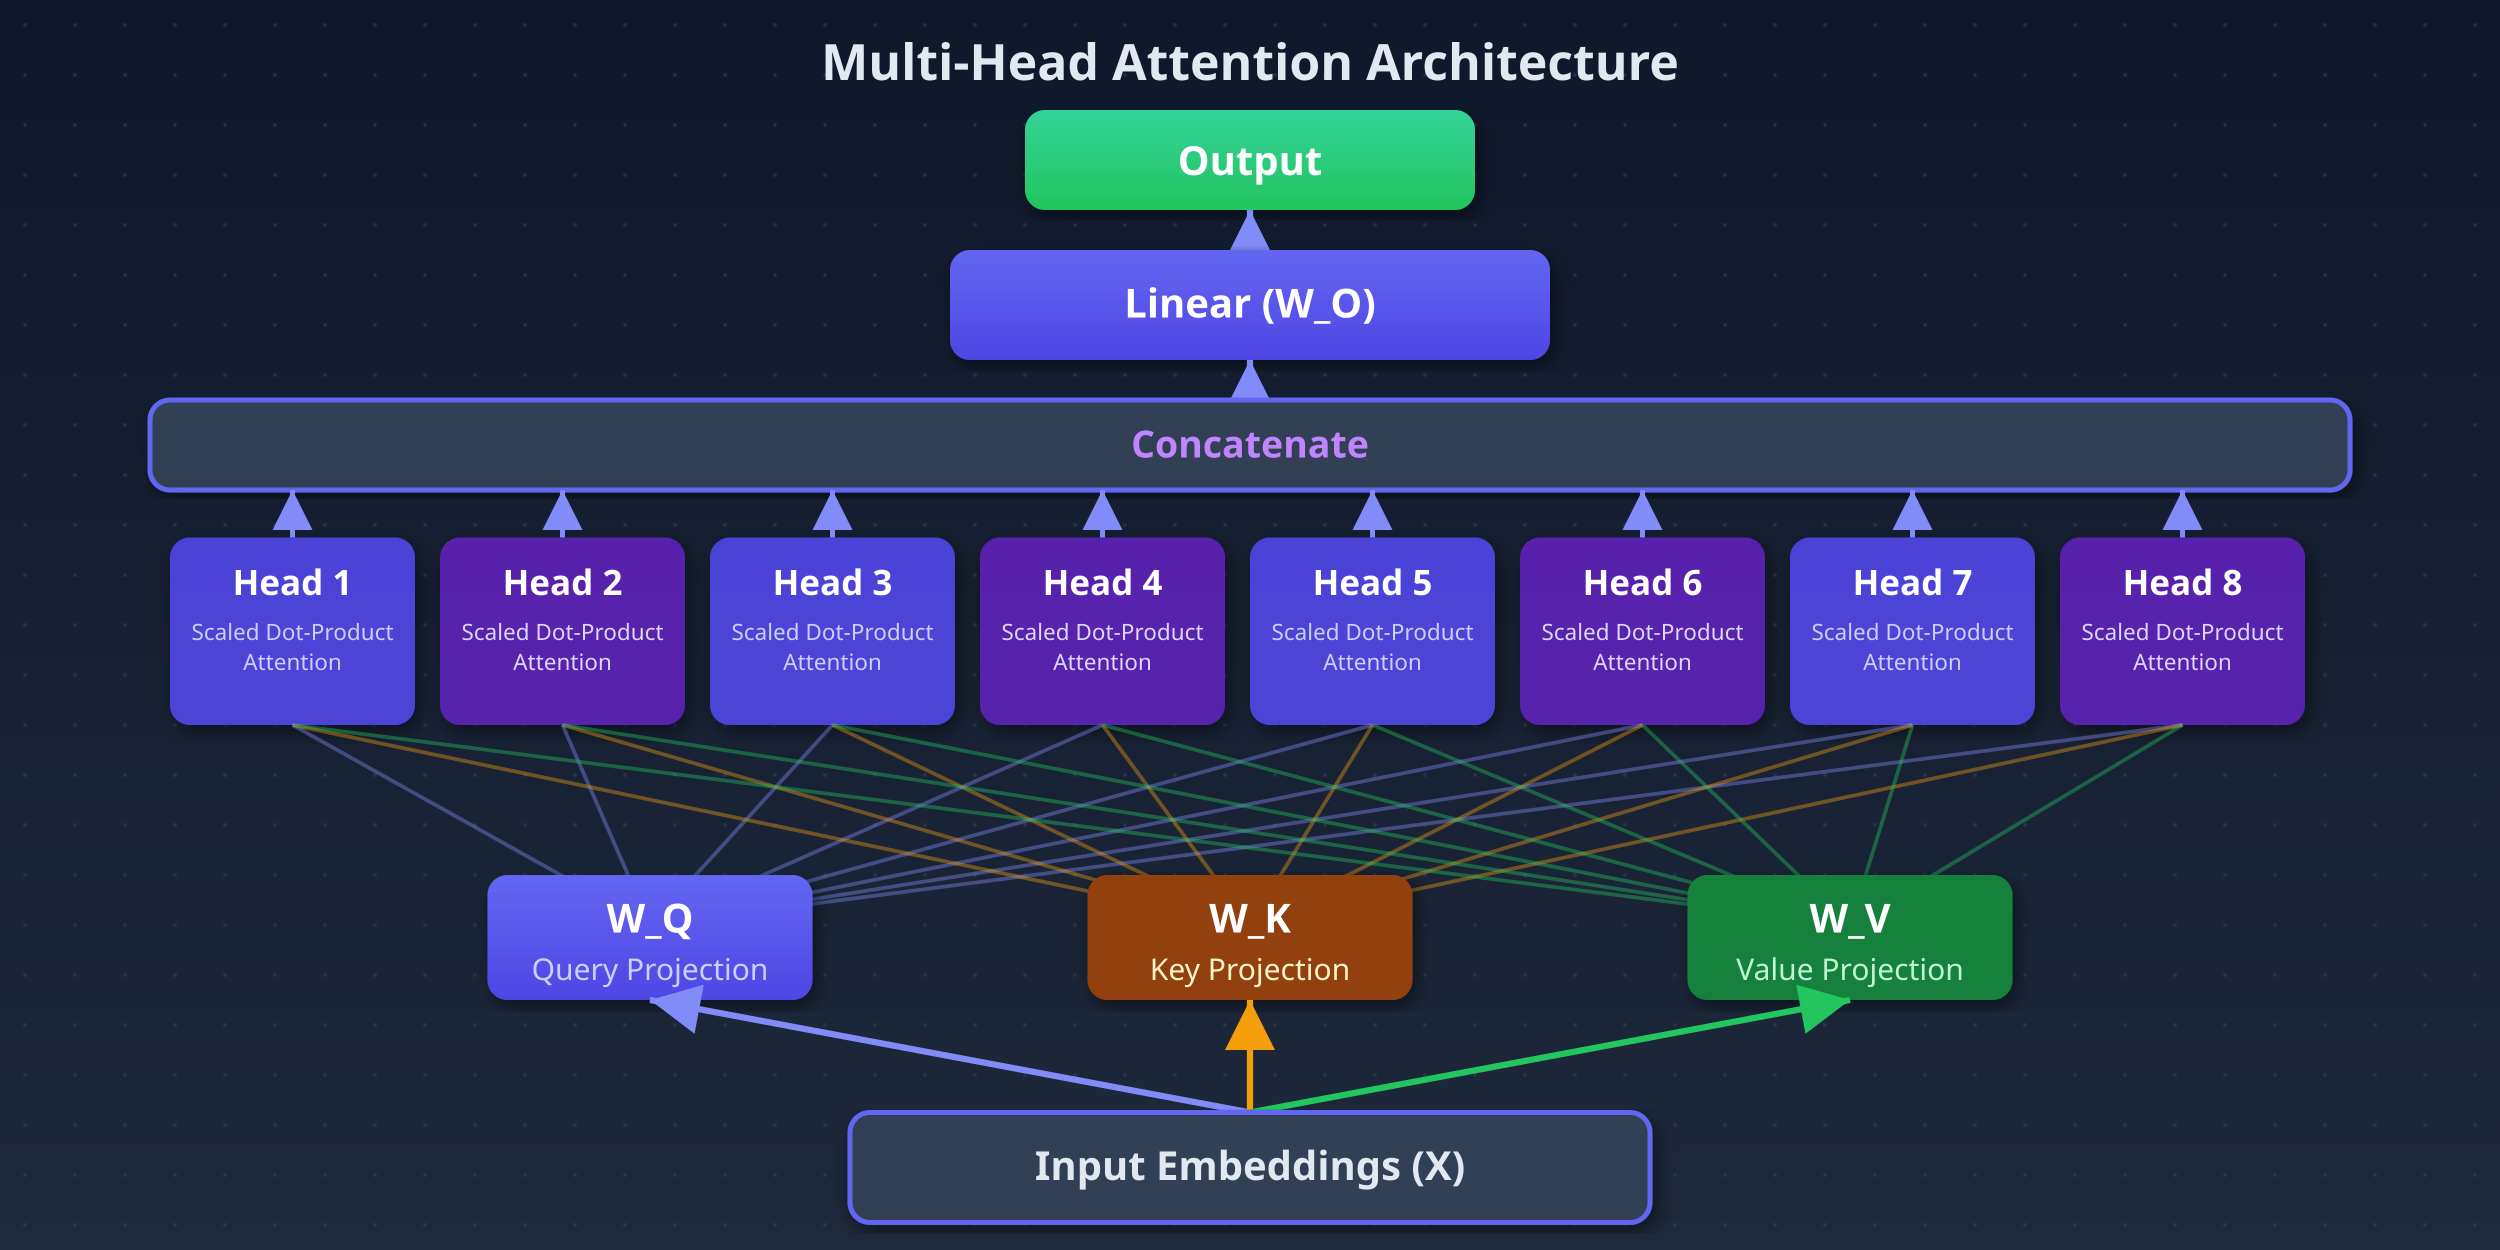
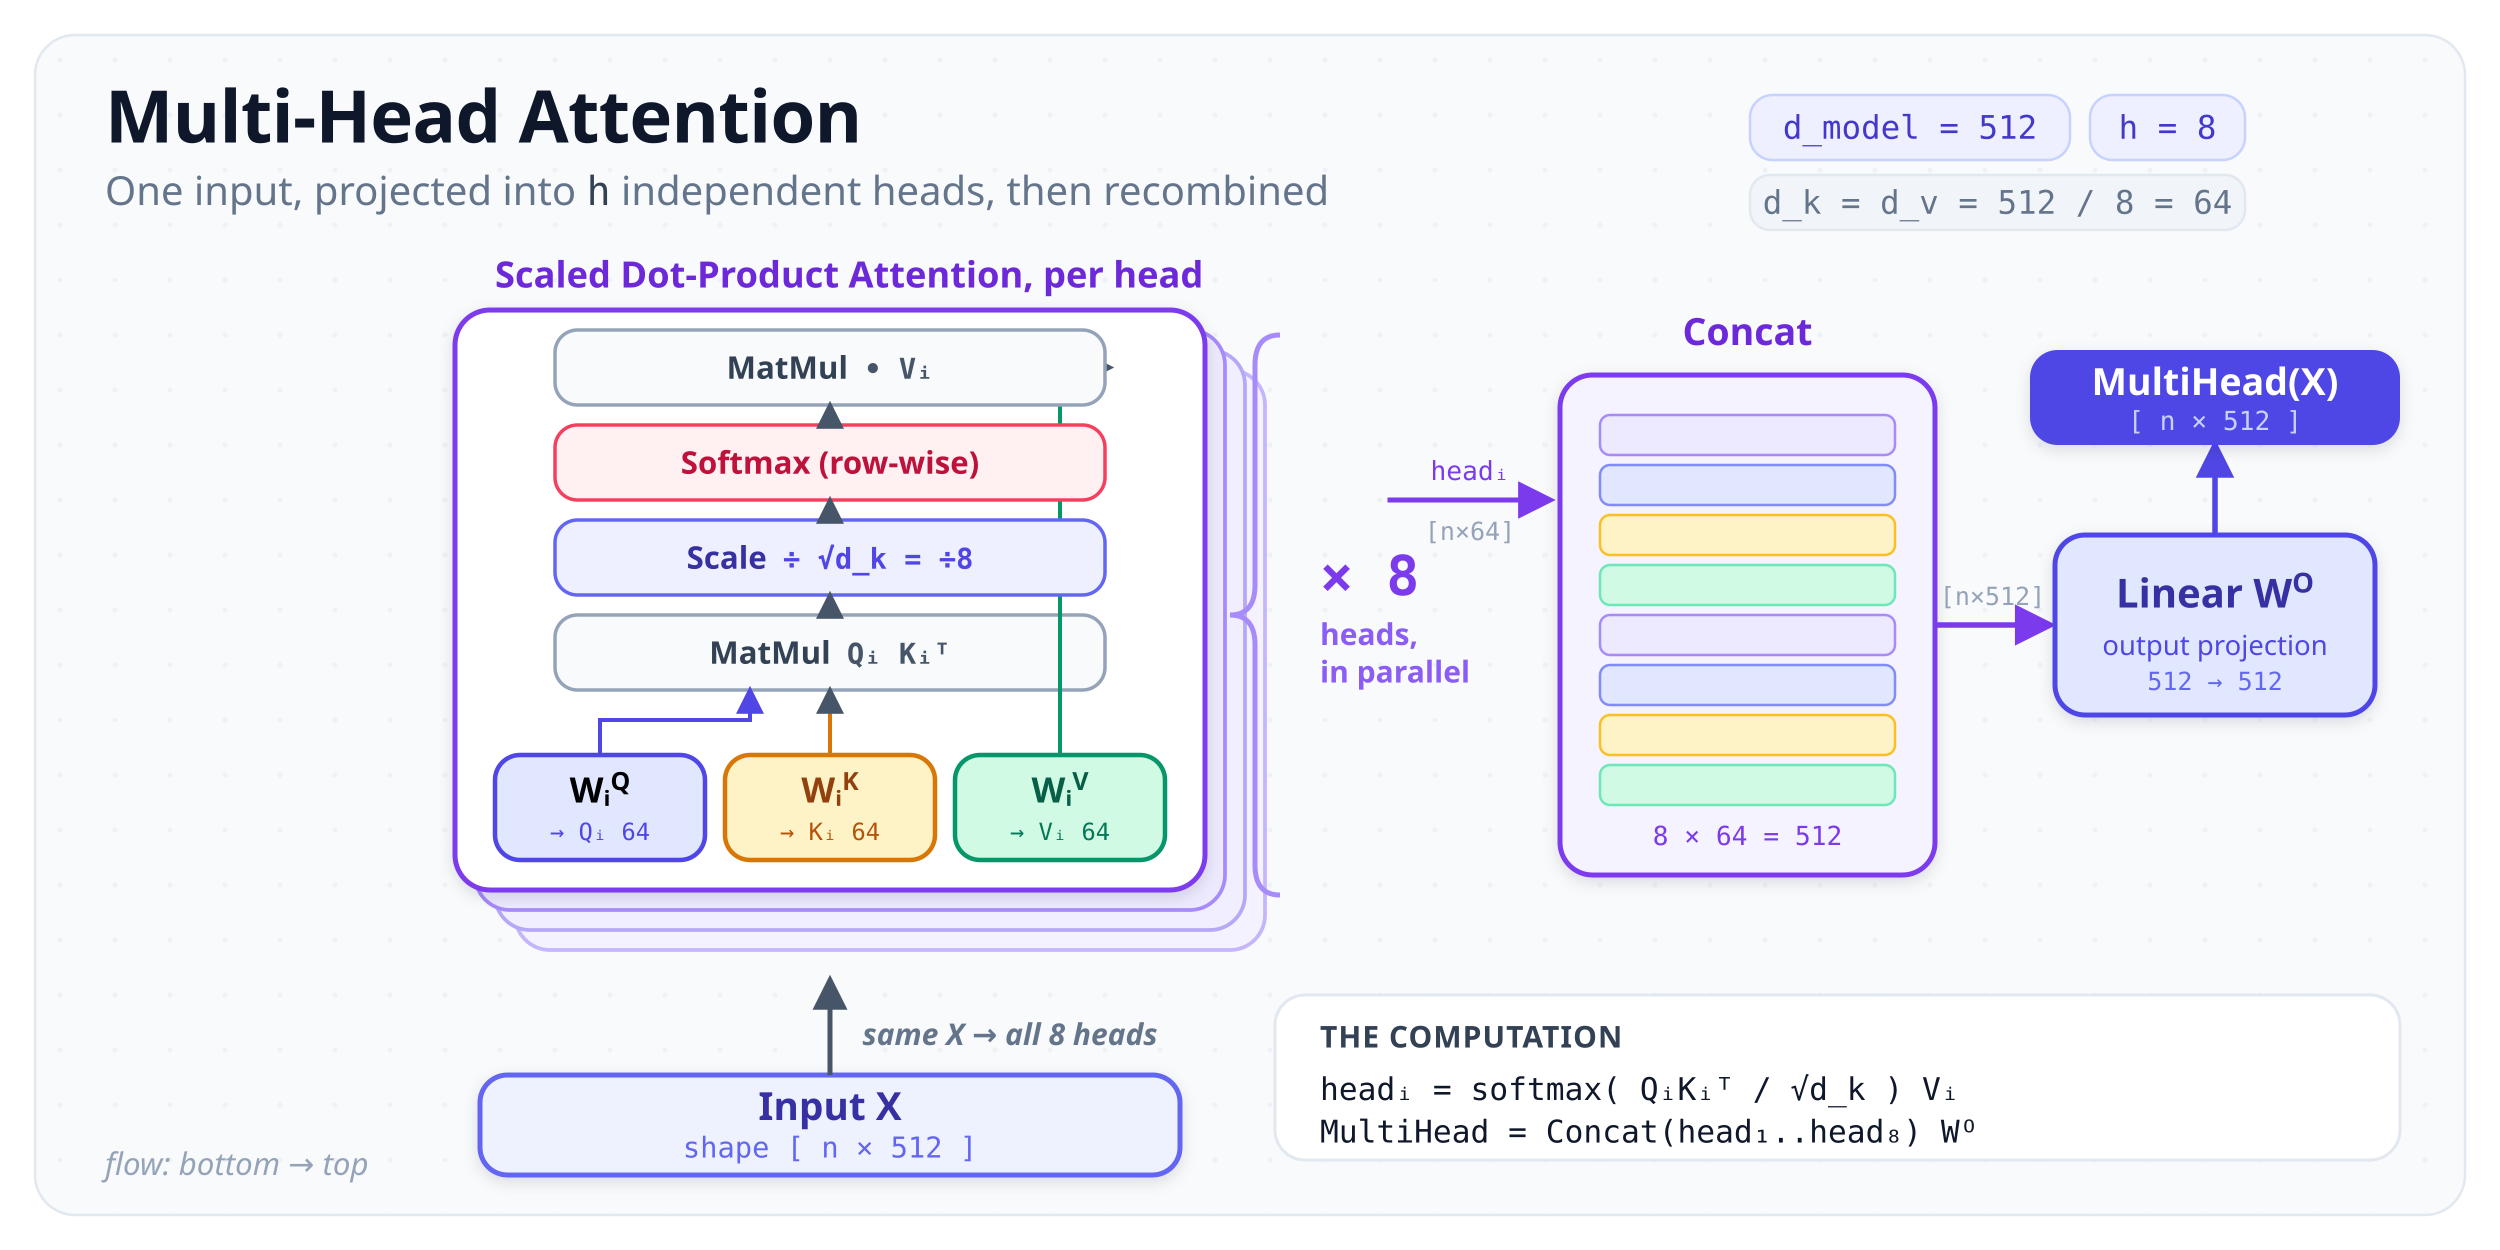
- <svg xmlns="http://www.w3.org/2000/svg" viewBox="0 0 1000 500">
+ <svg xmlns="http://www.w3.org/2000/svg" width="1000" height="500" viewBox="0 0 1000 500" font-family="Montserrat, ui-sans-serif, system-ui, sans-serif">
  <defs>
-     <linearGradient id="bg" x1="0" y1="0" x2="0" y2="1">
-       <stop offset="0%" stop-color="#0f172a" />
-       <stop offset="100%" stop-color="#1e293b" />
-     </linearGradient>
-     <linearGradient id="indigo" x1="0" y1="0" x2="0" y2="1">
-       <stop offset="0%" stop-color="#6366f1" />
-       <stop offset="100%" stop-color="#4f46e5" />
-     </linearGradient>
-     <linearGradient id="purple" x1="0" y1="0" x2="0" y2="1">
-       <stop offset="0%" stop-color="#c084fc" />
-       <stop offset="100%" stop-color="#a855f7" />
-     </linearGradient>
-     <linearGradient id="greenG" x1="0" y1="0" x2="0" y2="1">
-       <stop offset="0%" stop-color="#34d399" />
-       <stop offset="100%" stop-color="#22c55e" />
-     </linearGradient>
-     <filter id="shadow">
-       <feDropShadow dx="2" dy="3" stdDeviation="4" flood-color="#000" flood-opacity="0.5" />
+     <filter id="cardShadow" x="-20%" y="-20%" width="140%" height="140%">
+       <feDropShadow dx="0" dy="2" stdDeviation="3" flood-color="#1E293B" flood-opacity="0.12" />
    </filter>
-     <filter id="glow">
-       <feGaussianBlur stdDeviation="3" result="blur" />
-       <feMerge>
-         <feMergeNode in="blur" />
-         <feMergeNode in="SourceGraphic" />
-       </feMerge>
-     </filter>
-     <marker id="arrow" viewBox="0 0 10 10" refX="10" refY="5" markerWidth="8" markerHeight="8" orient="auto-start-reverse">
-       <path d="M 0 0 L 10 5 L 0 10 z" fill="#818cf8" />
+     <marker id="ar-slate" viewBox="0 0 10 10" refX="8.5" refY="5" markerWidth="7" markerHeight="7" orient="auto-start-reverse">
+       <path d="M0 0 L10 5 L0 10 z" fill="#475569" />
    </marker>
-     <marker id="arrowAmber" viewBox="0 0 10 10" refX="10" refY="5" markerWidth="8" markerHeight="8" orient="auto-start-reverse">
-       <path d="M 0 0 L 10 5 L 0 10 z" fill="#f59e0b" />
+     <marker id="ar-indigo" viewBox="0 0 10 10" refX="8.5" refY="5" markerWidth="7" markerHeight="7" orient="auto-start-reverse">
+       <path d="M0 0 L10 5 L0 10 z" fill="#4F46E5" />
    </marker>
-     <marker id="arrowGreen" viewBox="0 0 10 10" refX="10" refY="5" markerWidth="8" markerHeight="8" orient="auto-start-reverse">
-       <path d="M 0 0 L 10 5 L 0 10 z" fill="#22c55e" />
+     <marker id="ar-violet" viewBox="0 0 10 10" refX="8.5" refY="5" markerWidth="7.5" markerHeight="7.5" orient="auto-start-reverse">
+       <path d="M0 0 L10 5 L0 10 z" fill="#7C3AED" />
    </marker>
-     <pattern id="dots" x="0" y="0" width="20" height="20" patternUnits="userSpaceOnUse">
-       <circle cx="10" cy="10" r="0.8" fill="#334155" opacity="0.5" />
+     <pattern id="dotgrid" x="0" y="0" width="22" height="22" patternUnits="userSpaceOnUse">
+       <circle cx="2" cy="2" r="1" fill="#EEF2F7" />
    </pattern>
  </defs>
-   <rect width="1000" height="500" fill="url(#bg)" />
-   <rect width="1000" height="500" fill="url(#dots)" />
-   <text x="500" y="32" text-anchor="middle" font-family="system-ui, sans-serif" font-size="20" font-weight="bold" fill="#e2e8f0">Multi-Head Attention Architecture</text>
-   <rect x="410" y="44" width="180" height="40" rx="8" fill="url(#greenG)" filter="url(#shadow)" />
-   <text x="500" y="70" text-anchor="middle" font-family="system-ui, sans-serif" font-size="16" font-weight="bold" fill="#fff">Output</text>
-   <line x1="500" y1="100" x2="500" y2="84" stroke="#818cf8" stroke-width="2.5" marker-end="url(#arrow)" />
-   <rect x="380" y="100" width="240" height="44" rx="8" fill="url(#indigo)" filter="url(#shadow)" />
-   <text x="500" y="127" text-anchor="middle" font-family="system-ui, sans-serif" font-size="16" font-weight="bold" fill="#fff">Linear (W_O)</text>
-   <line x1="500" y1="160" x2="500" y2="144" stroke="#818cf8" stroke-width="2.5" marker-end="url(#arrow)" />
-   <rect x="60" y="160" width="880" height="36" rx="8" fill="#334155" stroke="#6366f1" stroke-width="2" filter="url(#shadow)" />
-   <text x="500" y="183" text-anchor="middle" font-family="system-ui, sans-serif" font-size="15" font-weight="bold" fill="#c084fc">Concatenate</text>
-   <rect x="68" y="215" width="98" height="75" rx="8" fill="#4f46e5" opacity="0.92" filter="url(#shadow)" />
-   <text x="117" y="238" text-anchor="middle" font-family="system-ui, sans-serif" font-size="14" font-weight="bold" fill="#fff">Head 1</text>
-   <text x="117" y="256" text-anchor="middle" font-family="system-ui, sans-serif" font-size="9" fill="#c7d2fe">Scaled Dot-Product</text>
-   <text x="117" y="268" text-anchor="middle" font-family="system-ui, sans-serif" font-size="9" fill="#c7d2fe">Attention</text>
-   <line x1="117" y1="215" x2="117" y2="196" stroke="#818cf8" stroke-width="2" marker-end="url(#arrow)" />
-   <rect x="176" y="215" width="98" height="75" rx="8" fill="#5b21b6" opacity="0.92" filter="url(#shadow)" />
-   <text x="225" y="238" text-anchor="middle" font-family="system-ui, sans-serif" font-size="14" font-weight="bold" fill="#fff">Head 2</text>
-   <text x="225" y="256" text-anchor="middle" font-family="system-ui, sans-serif" font-size="9" fill="#ddd6fe">Scaled Dot-Product</text>
-   <text x="225" y="268" text-anchor="middle" font-family="system-ui, sans-serif" font-size="9" fill="#ddd6fe">Attention</text>
-   <line x1="225" y1="215" x2="225" y2="196" stroke="#818cf8" stroke-width="2" marker-end="url(#arrow)" />
-   <rect x="284" y="215" width="98" height="75" rx="8" fill="#4f46e5" opacity="0.92" filter="url(#shadow)" />
-   <text x="333" y="238" text-anchor="middle" font-family="system-ui, sans-serif" font-size="14" font-weight="bold" fill="#fff">Head 3</text>
-   <text x="333" y="256" text-anchor="middle" font-family="system-ui, sans-serif" font-size="9" fill="#c7d2fe">Scaled Dot-Product</text>
-   <text x="333" y="268" text-anchor="middle" font-family="system-ui, sans-serif" font-size="9" fill="#c7d2fe">Attention</text>
-   <line x1="333" y1="215" x2="333" y2="196" stroke="#818cf8" stroke-width="2" marker-end="url(#arrow)" />
-   <rect x="392" y="215" width="98" height="75" rx="8" fill="#5b21b6" opacity="0.92" filter="url(#shadow)" />
-   <text x="441" y="238" text-anchor="middle" font-family="system-ui, sans-serif" font-size="14" font-weight="bold" fill="#fff">Head 4</text>
-   <text x="441" y="256" text-anchor="middle" font-family="system-ui, sans-serif" font-size="9" fill="#ddd6fe">Scaled Dot-Product</text>
-   <text x="441" y="268" text-anchor="middle" font-family="system-ui, sans-serif" font-size="9" fill="#ddd6fe">Attention</text>
-   <line x1="441" y1="215" x2="441" y2="196" stroke="#818cf8" stroke-width="2" marker-end="url(#arrow)" />
-   <rect x="500" y="215" width="98" height="75" rx="8" fill="#4f46e5" opacity="0.92" filter="url(#shadow)" />
-   <text x="549" y="238" text-anchor="middle" font-family="system-ui, sans-serif" font-size="14" font-weight="bold" fill="#fff">Head 5</text>
-   <text x="549" y="256" text-anchor="middle" font-family="system-ui, sans-serif" font-size="9" fill="#c7d2fe">Scaled Dot-Product</text>
-   <text x="549" y="268" text-anchor="middle" font-family="system-ui, sans-serif" font-size="9" fill="#c7d2fe">Attention</text>
-   <line x1="549" y1="215" x2="549" y2="196" stroke="#818cf8" stroke-width="2" marker-end="url(#arrow)" />
-   <rect x="608" y="215" width="98" height="75" rx="8" fill="#5b21b6" opacity="0.92" filter="url(#shadow)" />
-   <text x="657" y="238" text-anchor="middle" font-family="system-ui, sans-serif" font-size="14" font-weight="bold" fill="#fff">Head 6</text>
-   <text x="657" y="256" text-anchor="middle" font-family="system-ui, sans-serif" font-size="9" fill="#ddd6fe">Scaled Dot-Product</text>
-   <text x="657" y="268" text-anchor="middle" font-family="system-ui, sans-serif" font-size="9" fill="#ddd6fe">Attention</text>
-   <line x1="657" y1="215" x2="657" y2="196" stroke="#818cf8" stroke-width="2" marker-end="url(#arrow)" />
-   <rect x="716" y="215" width="98" height="75" rx="8" fill="#4f46e5" opacity="0.92" filter="url(#shadow)" />
-   <text x="765" y="238" text-anchor="middle" font-family="system-ui, sans-serif" font-size="14" font-weight="bold" fill="#fff">Head 7</text>
-   <text x="765" y="256" text-anchor="middle" font-family="system-ui, sans-serif" font-size="9" fill="#c7d2fe">Scaled Dot-Product</text>
-   <text x="765" y="268" text-anchor="middle" font-family="system-ui, sans-serif" font-size="9" fill="#c7d2fe">Attention</text>
-   <line x1="765" y1="215" x2="765" y2="196" stroke="#818cf8" stroke-width="2" marker-end="url(#arrow)" />
-   <rect x="824" y="215" width="98" height="75" rx="8" fill="#5b21b6" opacity="0.92" filter="url(#shadow)" />
-   <text x="873" y="238" text-anchor="middle" font-family="system-ui, sans-serif" font-size="14" font-weight="bold" fill="#fff">Head 8</text>
-   <text x="873" y="256" text-anchor="middle" font-family="system-ui, sans-serif" font-size="9" fill="#ddd6fe">Scaled Dot-Product</text>
-   <text x="873" y="268" text-anchor="middle" font-family="system-ui, sans-serif" font-size="9" fill="#ddd6fe">Attention</text>
-   <line x1="873" y1="215" x2="873" y2="196" stroke="#818cf8" stroke-width="2" marker-end="url(#arrow)" />
-   <g stroke="#818cf8" stroke-width="1.5" opacity="0.4">
-     <line x1="260" y1="370" x2="117" y2="290" />
-     <line x1="260" y1="370" x2="225" y2="290" />
-     <line x1="260" y1="370" x2="333" y2="290" />
-     <line x1="260" y1="370" x2="441" y2="290" />
-     <line x1="260" y1="370" x2="549" y2="290" />
-     <line x1="260" y1="370" x2="657" y2="290" />
-     <line x1="260" y1="370" x2="765" y2="290" />
-     <line x1="260" y1="370" x2="873" y2="290" />
+   <rect width="1000" height="500" fill="#FFFFFF" />
+   <rect x="14" y="14" width="972" height="472" rx="16" fill="#F8FAFC" stroke="#E2E8F0" stroke-width="1" />
+   <rect x="15" y="15" width="970" height="470" rx="15" fill="url(#dotgrid)" />
+   <text x="42" y="57" font-size="29" font-weight="700" fill="#0F172A" letter-spacing="-0.3">Multi-Head Attention</text>
+   <text x="42" y="82" font-size="16" font-weight="500" fill="#64748B">One input, projected into <tspan font-family="JetBrains Mono, ui-monospace, monospace" fill="#334155">h</tspan> independent heads, then recombined</text>
+   <g font-family="JetBrains Mono, ui-monospace, monospace" font-size="13">
+     <rect x="700" y="38" width="128" height="26" rx="9" fill="#EEF0FF" stroke="#C7D2FE" stroke-width="1" />
+     <text x="764" y="55.5" text-anchor="middle" fill="#4338CA">d_model = 512</text>
+     <rect x="836" y="38" width="62" height="26" rx="9" fill="#EEF0FF" stroke="#C7D2FE" stroke-width="1" />
+     <text x="867" y="55.5" text-anchor="middle" fill="#4338CA">h = 8</text>
+     <rect x="700" y="70" width="198" height="22" rx="8" fill="#F1F5F9" stroke="#E2E8F0" stroke-width="1" />
+     <text x="799" y="85.5" text-anchor="middle" fill="#64748B">d_k = d_v = 512 / 8 = 64</text>
  </g>
-   <g stroke="#f59e0b" stroke-width="1.5" opacity="0.4">
-     <line x1="500" y1="370" x2="117" y2="290" />
-     <line x1="500" y1="370" x2="225" y2="290" />
-     <line x1="500" y1="370" x2="333" y2="290" />
-     <line x1="500" y1="370" x2="441" y2="290" />
-     <line x1="500" y1="370" x2="549" y2="290" />
-     <line x1="500" y1="370" x2="657" y2="290" />
-     <line x1="500" y1="370" x2="765" y2="290" />
-     <line x1="500" y1="370" x2="873" y2="290" />
+   <text x="42" y="470" font-size="12.5" font-style="italic" fill="#94A3B8">flow: bottom → top</text>
+   <g filter="url(#cardShadow)">
+     <rect x="192" y="430" width="280" height="40" rx="11" fill="#EEF2FF" stroke="#6366F1" stroke-width="2" />
  </g>
-   <g stroke="#22c55e" stroke-width="1.5" opacity="0.4">
-     <line x1="740" y1="370" x2="117" y2="290" />
-     <line x1="740" y1="370" x2="225" y2="290" />
-     <line x1="740" y1="370" x2="333" y2="290" />
-     <line x1="740" y1="370" x2="441" y2="290" />
-     <line x1="740" y1="370" x2="549" y2="290" />
-     <line x1="740" y1="370" x2="657" y2="290" />
-     <line x1="740" y1="370" x2="765" y2="290" />
-     <line x1="740" y1="370" x2="873" y2="290" />
+   <text x="332" y="448" text-anchor="middle" font-size="15.5" font-weight="700" fill="#3730A3">Input  X</text>
+   <text x="332" y="463" text-anchor="middle" font-family="JetBrains Mono, ui-monospace, monospace" font-size="11.5" fill="#6366F1">shape [ n × 512 ]</text>
+   <path d="M332 430 L332 392" fill="none" stroke="#475569" stroke-width="2" marker-end="url(#ar-slate)" />
+   <text x="345" y="418" font-size="12" font-weight="600" fill="#64748B" font-style="italic">same X → all 8 heads</text>
+   <g>
+     <rect x="206" y="148" width="300" height="232" rx="14" fill="#F4F2FF" stroke="#C4B5FD" stroke-width="1.5" />
+     <rect x="198" y="140" width="300" height="232" rx="14" fill="#F1EEFF" stroke="#B7A7F7" stroke-width="1.5" />
+     <rect x="190" y="132" width="300" height="232" rx="14" fill="#EDE9FE" stroke="#A78BFA" stroke-width="1.5" />
  </g>
-   <rect x="195" y="350" width="130" height="50" rx="8" fill="url(#indigo)" filter="url(#shadow)" />
-   <text x="260" y="373" text-anchor="middle" font-family="system-ui, sans-serif" font-size="16" font-weight="bold" fill="#fff">W_Q</text>
-   <text x="260" y="392" text-anchor="middle" font-family="system-ui, sans-serif" font-size="12" fill="#c7d2fe">Query Projection</text>
-   <rect x="435" y="350" width="130" height="50" rx="8" fill="#92400e" filter="url(#shadow)" />
-   <text x="500" y="373" text-anchor="middle" font-family="system-ui, sans-serif" font-size="16" font-weight="bold" fill="#fff">W_K</text>
-   <text x="500" y="392" text-anchor="middle" font-family="system-ui, sans-serif" font-size="12" fill="#fef3c7">Key Projection</text>
-   <rect x="675" y="350" width="130" height="50" rx="8" fill="#15803d" filter="url(#shadow)" />
-   <text x="740" y="373" text-anchor="middle" font-family="system-ui, sans-serif" font-size="16" font-weight="bold" fill="#fff">W_V</text>
-   <text x="740" y="392" text-anchor="middle" font-family="system-ui, sans-serif" font-size="12" fill="#bbf7d0">Value Projection</text>
-   <line x1="500" y1="445" x2="260" y2="400" stroke="#818cf8" stroke-width="2.5" marker-end="url(#arrow)" />
-   <line x1="500" y1="445" x2="500" y2="400" stroke="#f59e0b" stroke-width="2.5" marker-end="url(#arrowAmber)" />
-   <line x1="500" y1="445" x2="740" y2="400" stroke="#22c55e" stroke-width="2.5" marker-end="url(#arrowGreen)" />
-   <rect x="340" y="445" width="320" height="44" rx="8" fill="#334155" stroke="#6366f1" stroke-width="2" filter="url(#shadow)" />
-   <text x="500" y="472" text-anchor="middle" font-family="system-ui, sans-serif" font-size="16" font-weight="bold" fill="#e2e8f0">Input Embeddings (X)</text>
+   <g filter="url(#cardShadow)">
+     <rect x="182" y="124" width="300" height="232" rx="14" fill="#FFFFFF" stroke="#7C3AED" stroke-width="2" />
+   </g>
+   <text x="198" y="115" font-size="14.5" font-weight="700" fill="#6D28D9">Scaled Dot-Product Attention, per head</text>
+   <text x="466" y="148" text-anchor="end" font-family="JetBrains Mono, ui-monospace, monospace" font-size="11.5" fill="#7C3AED" opacity="0">i</text>
+   <g font-weight="700">
+     <rect x="198" y="302" width="84" height="42" rx="10" fill="#E0E7FF" stroke="#4F46E5" stroke-width="1.8" />
+     <text x="240" y="321" text-anchor="middle" font-size="14">Wᵢ<tspan font-size="10" dy="-5">Q</tspan>
+     </text>
+     <text x="240" y="336" text-anchor="middle" font-family="JetBrains Mono, ui-monospace, monospace" font-size="9.5" font-weight="500" fill="#4F46E5">→ Qᵢ 64</text>
+     <rect x="290" y="302" width="84" height="42" rx="10" fill="#FEF3C7" stroke="#D97706" stroke-width="1.8" />
+     <text x="332" y="321" text-anchor="middle" font-size="14" fill="#92400E">Wᵢ<tspan font-size="10" dy="-5">K</tspan>
+     </text>
+     <text x="332" y="336" text-anchor="middle" font-family="JetBrains Mono, ui-monospace, monospace" font-size="9.5" font-weight="500" fill="#B45309">→ Kᵢ 64</text>
+     <rect x="382" y="302" width="84" height="42" rx="10" fill="#D1FAE5" stroke="#059669" stroke-width="1.8" />
+     <text x="424" y="321" text-anchor="middle" font-size="14" fill="#065F46">Wᵢ<tspan font-size="10" dy="-5">V</tspan>
+     </text>
+     <text x="424" y="336" text-anchor="middle" font-family="JetBrains Mono, ui-monospace, monospace" font-size="9.5" font-weight="500" fill="#047857">→ Vᵢ 64</text>
+   </g>
+   <rect x="222" y="246" width="220" height="30" rx="9" fill="#F8FAFC" stroke="#94A3B8" stroke-width="1.4" />
+   <text x="332" y="265.5" text-anchor="middle" font-size="12.5" font-weight="600" fill="#334155">MatMul  <tspan font-family="JetBrains Mono, ui-monospace, monospace" font-size="11.5" fill="#475569">Qᵢ Kᵢᵀ</tspan>
+   </text>
+   <path d="M240 302 L240 288 L300 288 L300 276" fill="none" stroke="#4F46E5" stroke-width="1.6" marker-end="url(#ar-indigo)" />
+   <path d="M332 302 L332 276" fill="none" stroke="#D97706" stroke-width="1.6" marker-end="url(#ar-slate)" />
+   <path d="M424 302 L424 147 L444 147" fill="none" stroke="#059669" stroke-width="1.6" marker-end="url(#ar-slate)" />
+   <rect x="222" y="208" width="220" height="30" rx="9" fill="#EEF0FF" stroke="#6366F1" stroke-width="1.4" />
+   <text x="332" y="227.5" text-anchor="middle" font-size="12.5" font-weight="600" fill="#3730A3">Scale  <tspan font-family="JetBrains Mono, ui-monospace, monospace" font-size="11.5" fill="#4F46E5">÷ √d_k = ÷8</tspan>
+   </text>
+   <path d="M332 246 L332 238" fill="none" stroke="#475569" stroke-width="1.6" marker-end="url(#ar-slate)" />
+   <rect x="222" y="170" width="220" height="30" rx="9" fill="#FFF1F2" stroke="#F43F5E" stroke-width="1.4" />
+   <text x="332" y="189.5" text-anchor="middle" font-size="12.5" font-weight="700" fill="#BE123C">Softmax  (row-wise)</text>
+   <path d="M332 208 L332 200" fill="none" stroke="#475569" stroke-width="1.6" marker-end="url(#ar-slate)" />
+   <rect x="222" y="132" width="220" height="30" rx="9" fill="#F8FAFC" stroke="#94A3B8" stroke-width="1.4" />
+   <text x="332" y="151.5" text-anchor="middle" font-size="12.5" font-weight="600" fill="#334155">MatMul  <tspan font-family="JetBrains Mono, ui-monospace, monospace" font-size="11.5" fill="#475569">• Vᵢ</tspan>
+   </text>
+   <path d="M332 170 L332 162" fill="none" stroke="#475569" stroke-width="1.6" marker-end="url(#ar-slate)" />
+   <path d="M512 134 q-10 0 -10 12 v88 q0 12 -10 12 q10 0 10 12 v88 q0 12 10 12" fill="none" stroke="#A78BFA" stroke-width="2" />
+   <text x="528" y="238" font-family="JetBrains Mono, ui-monospace, monospace" font-size="22" font-weight="700" fill="#7C3AED">× 8</text>
+   <text x="528" y="258" font-size="12" font-weight="600" fill="#8B5CF6">heads,</text>
+   <text x="528" y="273" font-size="12" font-weight="600" fill="#8B5CF6">in parallel</text>
+   <path d="M555 200 L620 200" fill="none" stroke="#7C3AED" stroke-width="2" marker-end="url(#ar-violet)" />
+   <text x="588" y="192" text-anchor="middle" font-family="JetBrains Mono, ui-monospace, monospace" font-size="10.5" fill="#7C3AED">headᵢ</text>
+   <text x="588" y="216" text-anchor="middle" font-family="JetBrains Mono, ui-monospace, monospace" font-size="10" fill="#94A3B8">[n×64]</text>
+   <g filter="url(#cardShadow)">
+     <rect x="624" y="150" width="150" height="200" rx="13" fill="#F5F3FF" stroke="#7C3AED" stroke-width="2" />
+   </g>
+   <text x="699" y="138" text-anchor="middle" font-size="15" font-weight="700" fill="#6D28D9">Concat</text>
+   <g>
+     <rect x="640" y="166" width="118" height="16" rx="4" fill="#EDE9FE" stroke="#A78BFA" stroke-width="1" />
+     <rect x="640" y="186" width="118" height="16" rx="4" fill="#E0E7FF" stroke="#818CF8" stroke-width="1" />
+     <rect x="640" y="206" width="118" height="16" rx="4" fill="#FEF3C7" stroke="#FBBF24" stroke-width="1" />
+     <rect x="640" y="226" width="118" height="16" rx="4" fill="#D1FAE5" stroke="#6EE7B7" stroke-width="1" />
+     <rect x="640" y="246" width="118" height="16" rx="4" fill="#EDE9FE" stroke="#A78BFA" stroke-width="1" />
+     <rect x="640" y="266" width="118" height="16" rx="4" fill="#E0E7FF" stroke="#818CF8" stroke-width="1" />
+     <rect x="640" y="286" width="118" height="16" rx="4" fill="#FEF3C7" stroke="#FBBF24" stroke-width="1" />
+     <rect x="640" y="306" width="118" height="16" rx="4" fill="#D1FAE5" stroke="#6EE7B7" stroke-width="1" />
+   </g>
+   <text x="699" y="338" text-anchor="middle" font-family="JetBrains Mono, ui-monospace, monospace" font-size="10.5" fill="#7C3AED">8 × 64 = 512</text>
+   <path d="M774 250 L820 250" fill="none" stroke="#7C3AED" stroke-width="2.2" marker-end="url(#ar-violet)" />
+   <text x="797" y="242" text-anchor="middle" font-family="JetBrains Mono, ui-monospace, monospace" font-size="10" fill="#94A3B8">[n×512]</text>
+   <g filter="url(#cardShadow)">
+     <rect x="822" y="214" width="128" height="72" rx="12" fill="#E0E7FF" stroke="#4F46E5" stroke-width="2" />
+   </g>
+   <text x="886" y="243" text-anchor="middle" font-size="16" font-weight="700" fill="#3730A3">Linear  W<tspan font-size="11" dy="-6">O</tspan>
+   </text>
+   <text x="886" y="262" text-anchor="middle" font-size="11" font-weight="500" fill="#4F46E5">output projection</text>
+   <text x="886" y="276" text-anchor="middle" font-family="JetBrains Mono, ui-monospace, monospace" font-size="10" fill="#6366F1">512 → 512</text>
+   <path d="M886 214 L886 178" fill="none" stroke="#4F46E5" stroke-width="2.2" marker-end="url(#ar-indigo)" />
+   <g filter="url(#cardShadow)">
+     <rect x="812" y="140" width="148" height="38" rx="11" fill="#4F46E5" />
+   </g>
+   <text x="886" y="158" text-anchor="middle" font-size="15" font-weight="700" fill="#FFFFFF">MultiHead(X)</text>
+   <text x="886" y="172" text-anchor="middle" font-family="JetBrains Mono, ui-monospace, monospace" font-size="10.5" fill="#C7D2FE">[ n × 512 ]</text>
+   <rect x="510" y="398" width="450" height="66" rx="12" fill="#FFFFFF" stroke="#E2E8F0" stroke-width="1.2" />
+   <text x="528" y="419" font-size="12" font-weight="700" fill="#334155" letter-spacing="0.4">THE COMPUTATION</text>
+   <text x="528" y="440" font-family="JetBrains Mono, ui-monospace, monospace" font-size="12.5" fill="#0F172A">headᵢ = softmax( QᵢKᵢᵀ / √d_k ) Vᵢ</text>
+   <text x="528" y="457" font-family="JetBrains Mono, ui-monospace, monospace" font-size="12.5" fill="#0F172A">MultiHead = Concat(head₁..head₈) Wᴼ</text>
</svg>
